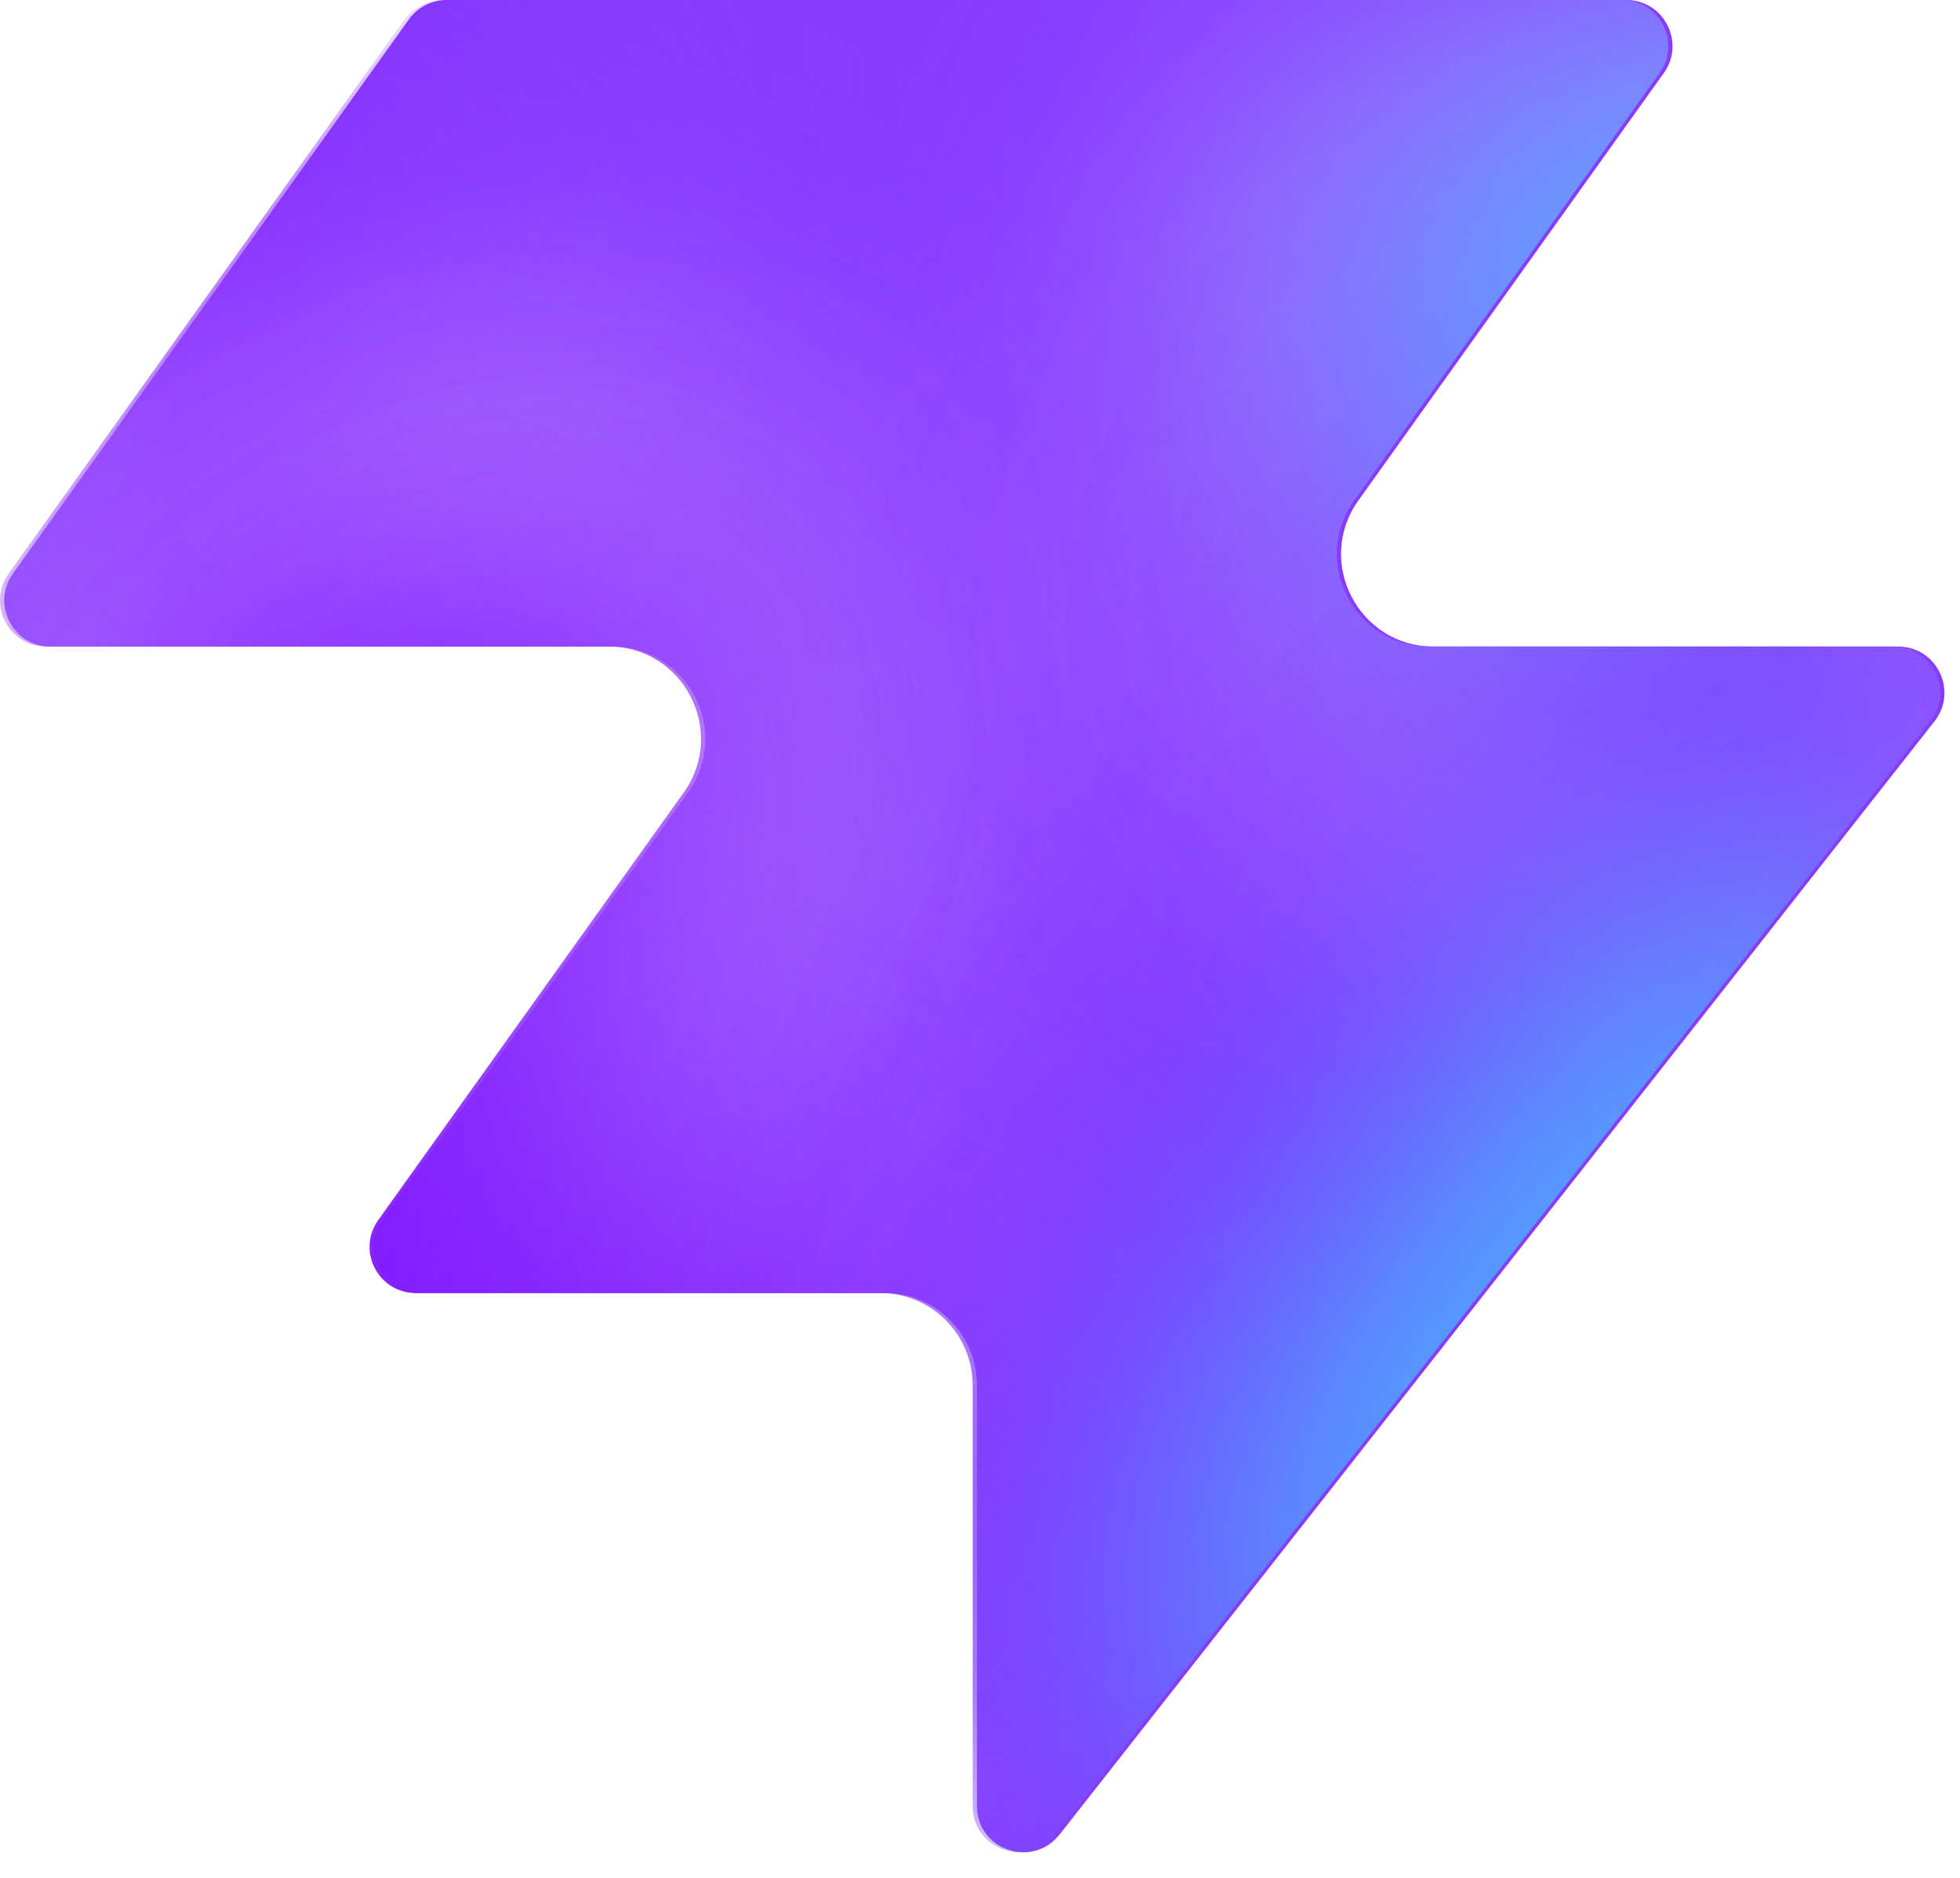
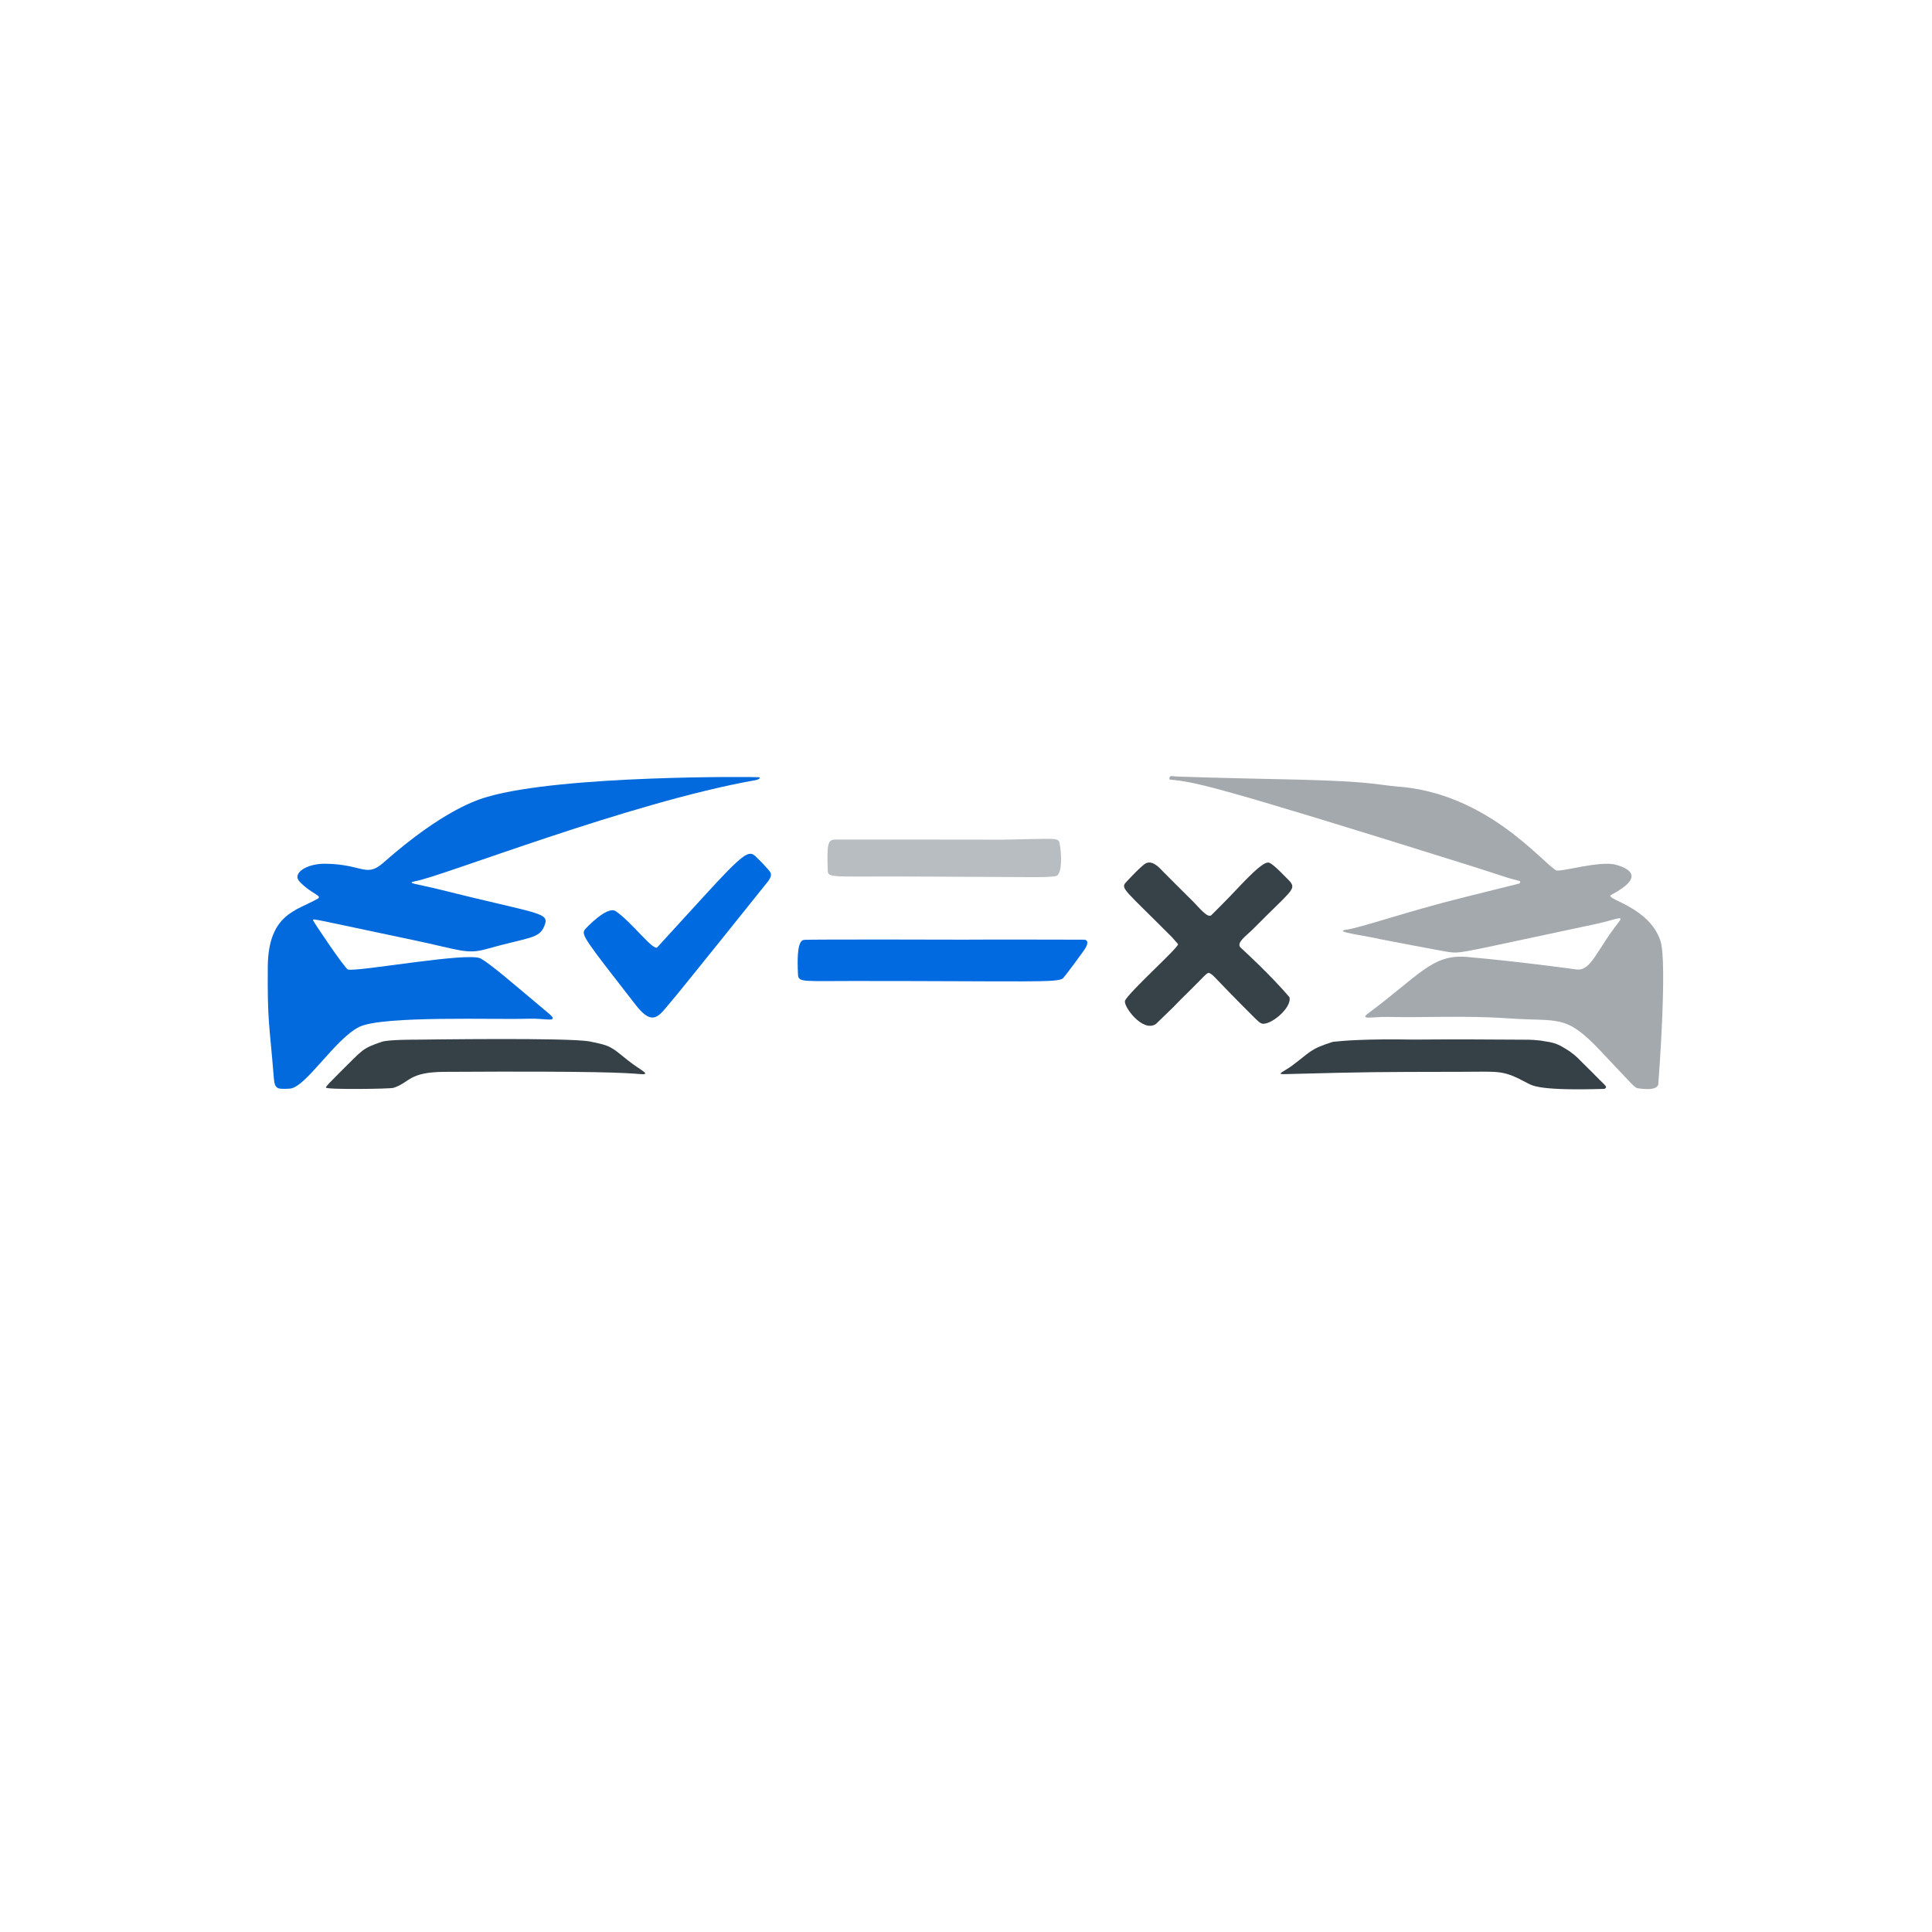
- <svg xmlns="http://www.w3.org/2000/svg" width="48" height="46" fill="none" viewBox="0 0 48 46">
-   <path fill="#863bff" d="M25.946 44.938c-.664.845-2.021.375-2.021-.698V33.937a2.26 2.26 0 0 0-2.262-2.262H10.287c-.92 0-1.456-1.04-.92-1.788l7.48-10.471c1.07-1.497 0-3.578-1.842-3.578H1.237c-.92 0-1.456-1.04-.92-1.788L10.013.474c.214-.297.556-.474.92-.474h28.894c.92 0 1.456 1.04.92 1.788l-7.48 10.471c-1.07 1.498 0 3.579 1.842 3.579h11.377c.943 0 1.473 1.088.89 1.83L25.947 44.94z" style="fill:#863bff;fill:color(display-p3 .525 .23 1);fill-opacity:1" />
-   <mask id="a" width="48" height="46" x="0" y="0" maskUnits="userSpaceOnUse" style="mask-type:alpha">
-     <path fill="#000" d="M25.842 44.938c-.664.844-2.021.375-2.021-.698V33.937a2.26 2.26 0 0 0-2.262-2.262H10.183c-.92 0-1.456-1.04-.92-1.788l7.48-10.471c1.07-1.498 0-3.579-1.842-3.579H1.133c-.92 0-1.456-1.04-.92-1.787L9.91.473c.214-.297.556-.474.92-.474h28.894c.92 0 1.456 1.04.92 1.788l-7.48 10.471c-1.07 1.498 0 3.578 1.842 3.578h11.377c.943 0 1.473 1.088.89 1.832L25.843 44.94z" style="fill:#000;fill-opacity:1" />
-   </mask>
-   <g mask="url(#a)">
-     <g filter="url(#b)">
-       <ellipse cx="5.508" cy="14.704" fill="#ede6ff" rx="5.508" ry="14.704" style="fill:#ede6ff;fill:color(display-p3 .927 .903 1);fill-opacity:1" transform="matrix(.00324 1 1 -.00324 -4.47 31.516)" />
-     </g>
-     <g filter="url(#c)">
-       <ellipse cx="10.399" cy="29.851" fill="#ede6ff" rx="10.399" ry="29.851" style="fill:#ede6ff;fill:color(display-p3 .927 .903 1);fill-opacity:1" transform="matrix(.00324 1 1 -.00324 -39.328 7.883)" />
-     </g>
-     <g filter="url(#d)">
-       <ellipse cx="5.508" cy="30.487" fill="#7e14ff" rx="5.508" ry="30.487" style="fill:#7e14ff;fill:color(display-p3 .492 .077 1);fill-opacity:1" transform="rotate(89.814 -25.913 -14.639)scale(1 -1)" />
-     </g>
-     <g filter="url(#e)">
-       <ellipse cx="5.508" cy="30.599" fill="#7e14ff" rx="5.508" ry="30.599" style="fill:#7e14ff;fill:color(display-p3 .492 .077 1);fill-opacity:1" transform="rotate(89.814 -32.644 -3.334)scale(1 -1)" />
-     </g>
-     <g filter="url(#f)">
-       <ellipse cx="5.508" cy="30.599" fill="#7e14ff" rx="5.508" ry="30.599" style="fill:#7e14ff;fill:color(display-p3 .492 .077 1);fill-opacity:1" transform="matrix(.00324 1 1 -.00324 -34.34 30.47)" />
-     </g>
-     <g filter="url(#g)">
-       <ellipse cx="14.072" cy="22.078" fill="#ede6ff" rx="14.072" ry="22.078" style="fill:#ede6ff;fill:color(display-p3 .927 .903 1);fill-opacity:1" transform="rotate(93.35 24.506 48.493)scale(-1 1)" />
-     </g>
-     <g filter="url(#h)">
-       <ellipse cx="3.47" cy="21.501" fill="#7e14ff" rx="3.47" ry="21.501" style="fill:#7e14ff;fill:color(display-p3 .492 .077 1);fill-opacity:1" transform="rotate(89.009 28.708 47.59)scale(-1 1)" />
-     </g>
-     <g filter="url(#i)">
-       <ellipse cx="3.47" cy="21.501" fill="#7e14ff" rx="3.47" ry="21.501" style="fill:#7e14ff;fill:color(display-p3 .492 .077 1);fill-opacity:1" transform="rotate(89.009 28.708 47.59)scale(-1 1)" />
-     </g>
-     <g filter="url(#j)">
-       <ellipse cx=".387" cy="8.972" fill="#7e14ff" rx="4.407" ry="29.108" style="fill:#7e14ff;fill:color(display-p3 .492 .077 1);fill-opacity:1" transform="rotate(39.51 .387 8.972)" />
-     </g>
-     <g filter="url(#k)">
-       <ellipse cx="47.523" cy="-6.092" fill="#7e14ff" rx="4.407" ry="29.108" style="fill:#7e14ff;fill:color(display-p3 .492 .077 1);fill-opacity:1" transform="rotate(37.892 47.523 -6.092)" />
-     </g>
-     <g filter="url(#l)">
-       <ellipse cx="41.412" cy="6.333" fill="#47bfff" rx="5.971" ry="9.665" style="fill:#47bfff;fill:color(display-p3 .28 .748 1);fill-opacity:1" transform="rotate(37.892 41.412 6.333)" />
-     </g>
-     <g filter="url(#m)">
-       <ellipse cx="-1.879" cy="38.332" fill="#7e14ff" rx="4.407" ry="29.108" style="fill:#7e14ff;fill:color(display-p3 .492 .077 1);fill-opacity:1" transform="rotate(37.892 -1.88 38.332)" />
-     </g>
-     <g filter="url(#n)">
-       <ellipse cx="-1.879" cy="38.332" fill="#7e14ff" rx="4.407" ry="29.108" style="fill:#7e14ff;fill:color(display-p3 .492 .077 1);fill-opacity:1" transform="rotate(37.892 -1.88 38.332)" />
-     </g>
-     <g filter="url(#o)">
-       <ellipse cx="35.651" cy="29.907" fill="#7e14ff" rx="4.407" ry="29.108" style="fill:#7e14ff;fill:color(display-p3 .492 .077 1);fill-opacity:1" transform="rotate(37.892 35.651 29.907)" />
-     </g>
-     <g filter="url(#p)">
-       <ellipse cx="38.418" cy="32.4" fill="#47bfff" rx="5.971" ry="15.297" style="fill:#47bfff;fill:color(display-p3 .28 .748 1);fill-opacity:1" transform="rotate(37.892 38.418 32.4)" />
-     </g>
+ <svg xmlns="http://www.w3.org/2000/svg" width="100%" height="100%" viewBox="0 0 1024 1024" version="1.1" xml:space="preserve" style="fill-rule:evenodd;clip-rule:evenodd;stroke-linejoin:round;stroke-miterlimit:2;">
+   <g id="Background">
+     <path d="M619.789,413.129c-0.012,-2.54 1.151,-1.652 3.72,-1.56c50.138,1.782 85.136,1.174 107.947,4.243c0.719,0.097 6.473,0.871 9.007,1.051c47.276,3.362 76.295,39.548 84.188,44.379c2.101,1.286 23.352,-5.322 31.89,-2.883c19.877,5.677 -2.556,15.633 -2.945,16.198c-1.655,2.405 20.582,6.46 26.471,24.069c3.801,11.365 -1.058,75.559 -1.132,75.951c-0.161,0.844 -0.7,3.676 -10.5,2.277c-2.258,-0.322 -2.043,-0.819 -20.28,-20.032c-18.597,-19.591 -21.652,-15.163 -48.679,-17.073c-22.44,-1.586 -45.491,-0.3 -63.986,-0.761c-7.414,-0.184 -15.273,1.789 -10.396,-1.834c27.235,-20.233 34.11,-31.564 52.44,-29.952c26.799,2.356 53.303,5.986 57.924,6.619c7.84,1.074 10.516,-9.856 22.522,-25.112c3.165,-4.022 -1.898,-1.14 -12.413,1.086c-70.81,14.992 -70.857,15.596 -77.098,14.882c-2.884,-0.33 -36.769,-6.84 -37.033,-6.909c-6.301,-1.656 -25.77,-3.976 -17.844,-5.012c7.603,-0.993 31.945,-9.605 61.961,-17.066c2.381,-0.592 29.736,-7.391 29.76,-7.419c1.464,-1.694 -0.53,-1.244 -6.692,-3.2c-9.087,-2.885 -8.96,-2.995 -18.038,-5.839c-144.255,-45.205 -146.713,-44.432 -160.794,-46.103Z" style="fill:#a4a9ad;fill-opacity:0.99;" />
+     <path d="M510.5,498.044c9.148,-0.111 62.089,-0.015 64.033,0.009c0.494,0.006 3.97,0.183 -0.369,6.17c-0.836,1.154 -8.816,12.167 -10.729,14.218c-2.372,2.545 -17.598,1.519 -110.934,1.507c-27.151,-0.003 -29.333,0.825 -29.552,-3.483c-0.91,-17.922 2.011,-18.194 3.498,-18.332c2.957,-0.275 81.901,-0.144 84.053,-0.09Z" style="fill:#0069e1;fill-opacity:0.99;" />
+     <path d="M404.307,457.681c3.621,4.472 6.096,4.849 2.719,9.511c-0.354,0.488 -47.579,59.422 -51.24,63.558c-6.049,6.835 -9.254,14.204 -18.69,2.092c-27.054,-34.724 -29.058,-37.316 -27.187,-40.068c0.534,-0.785 11.92,-12.803 16.364,-9.874c8.101,5.338 19.614,20.867 22.013,19.281c0.116,-0.076 22.785,-24.923 24.764,-27.092c21.087,-23.112 23.785,-24.429 27.257,-21.374c0.338,0.298 0.296,0.294 3.999,3.966Z" style="fill:#006be1;fill-opacity:1;" />
+     <path d="M202.425,552.156c3.558,-1.188 18.074,-1.119 19.074,-1.12c2.606,-0.002 80.121,-1.181 91.038,0.968c11.289,2.222 11.235,2.74 20.315,10.039c6.226,5.005 12.859,7.741 6.63,7.25c-8.293,-0.654 -21.156,-1.668 -103.983,-1.187c-19.033,0.111 -18.114,5.608 -26.971,8.476c-1.767,0.572 -35.428,1.04 -35.774,-0.145c-0.172,-0.59 4.127,-4.772 4.52,-5.154c1.752,-1.704 1.847,-1.934 3.983,-4.023c10.89,-10.649 10.481,-11.534 21.168,-15.103Z" style="fill:#343f46;fill-opacity:0.99;" />
+     <path d="M531.496,445.042c27.704,-0.519 28.013,-0.904 29.73,0.743c0.848,0.813 2.826,17.971 -1.748,18.601c-6.101,0.839 -6.121,0.452 -76.979,0.199c-41.404,-0.148 -43.648,0.881 -43.772,-3.101c-0.417,-13.371 -0.214,-16.425 3.781,-16.491c0.24,-0.004 83.835,-0.023 88.988,0.049Z" style="fill:#b8bdc2;fill-opacity:0.99;" />
+     <path d="M612.677,542.72c-7.034,4.835 -17.509,-9.604 -16.375,-12.319c1.837,-4.396 28.161,-27.983 28.07,-29.889c-0.019,-0.39 -0.229,-0.272 -3.149,-3.736c-24.879,-25 -27.453,-25.848 -24.495,-29.068c0.803,-0.874 8.446,-9.192 10.769,-10.214c3.9,-1.716 7.838,3.391 9.241,4.763c1.264,1.236 4.047,4.058 7.004,7l9.022,8.976c2.454,2.44 7.372,8.722 9.301,6.805c1.042,-1.036 8.599,-8.548 12.854,-13.112c15.153,-16.251 16.897,-15.236 18.514,-14.295c2.657,1.546 7.863,7.158 10.337,9.624c3.337,4.233 0.443,4.879 -19.493,25.028c-3.686,3.726 -9.433,7.494 -6.637,10.053c2.17,1.986 15.714,14.378 25.804,26.199c1.394,6.006 -10.98,15.626 -14.899,13.876c-1.158,-0.517 -0.994,-0.61 -3.305,-2.646c-22.073,-21.989 -21.565,-22.59 -23.942,-23.884c-1.622,-0.883 -1.534,0.309 -15.509,13.896l-3.954,4.074c-4.573,4.501 -4.589,4.382 -9.157,8.868Z" style="fill:#364047;fill-opacity:0.99;" />
+     <path d="M847.745,572.258c2.775,2.672 3.714,3.504 3.487,4.155c-0.042,0.119 -0.727,0.714 -0.812,0.717c-33.241,0.996 -37.847,-1.464 -40.729,-3.003c-13.367,-7.138 -14.153,-6.091 -35.195,-6.048c-47.023,0.096 -46.953,0.019 -93.958,1.241c-4.347,0.113 0.224,-1.56 3.738,-4.106c10.485,-7.712 9.743,-9.108 22.156,-13.009c0.196,-0.019 0.697,-0.077 0.822,-0.09c0.077,-0.008 0.157,-0.017 0.239,-0.026c4.485,-0.475 16.501,-1.532 42.004,-1.082c5.043,0.007 4.94,-0.02 10.006,-0.063c3.68,0.035 3.647,-0.161 45.999,0.104c5.508,0.055 5.433,-0.09 10.992,0.474c7.887,1.252 8.485,1.307 15.286,5.588c4.406,3.209 4.112,3.408 7.963,7.144l4.028,3.97l3.972,4.035Z" style="fill:#353f46;fill-opacity:0.99;" />
+     <path d="M400.491,413.488c-66.531,11.735 -165.839,50.96 -180.322,53.562c-5.701,1.024 1.352,1.526 12.376,4.291c53.26,13.361 58.881,12.078 56.067,19.2c-2.832,7.168 -7.497,5.914 -31.208,12.573c-10.013,2.812 -14.333,0.196 -37.863,-4.759c-52.959,-11.153 -53.517,-11.563 -53.671,-10.729c-0.098,0.529 16.903,25.656 18.501,26.21c4.381,1.519 63.825,-9.453 70.386,-5.81c5.413,3.006 16.669,12.832 36.076,29.123c6.227,5.227 -2.211,2.454 -10.328,2.774c-16.809,0.662 -77.568,-1.803 -90.105,4.367c-12.902,6.349 -28.482,32.386 -36.909,32.721c-6.072,0.242 -7.85,0.612 -8.34,-5.47c-2.378,-29.513 -3.44,-29.39 -3.222,-59.038c0.208,-28.288 15.405,-29.8 26.442,-36.161c2.761,-1.592 -3.435,-2.53 -9.606,-9.094c-4.121,-4.383 3.712,-9.59 13.728,-9.454c19.856,0.27 21.505,7.584 30.76,-0.584c31.871,-28.129 50.171,-33.444 55.187,-34.902c39.929,-11.599 142.405,-10.606 143.725,-10.366c1.362,0.248 -0.167,1.28 -1.674,1.545Z" style="fill:#0069dd;fill-opacity:0.99;" />
  </g>
-   <defs>
-     <filter id="b" width="60.045" height="41.654" x="-19.77" y="16.149" color-interpolation-filters="sRGB" filterUnits="userSpaceOnUse">
-       <feFlood flood-opacity="0" result="BackgroundImageFix" />
-       <feBlend in="SourceGraphic" in2="BackgroundImageFix" result="shape" />
-       <feGaussianBlur result="effect1_foregroundBlur_2002_17158" stdDeviation="7.659" />
-     </filter>
-     <filter id="c" width="90.34" height="51.437" x="-54.613" y="-7.533" color-interpolation-filters="sRGB" filterUnits="userSpaceOnUse">
-       <feFlood flood-opacity="0" result="BackgroundImageFix" />
-       <feBlend in="SourceGraphic" in2="BackgroundImageFix" result="shape" />
-       <feGaussianBlur result="effect1_foregroundBlur_2002_17158" stdDeviation="7.659" />
-     </filter>
-     <filter id="d" width="79.355" height="29.4" x="-49.64" y="2.03" color-interpolation-filters="sRGB" filterUnits="userSpaceOnUse">
-       <feFlood flood-opacity="0" result="BackgroundImageFix" />
-       <feBlend in="SourceGraphic" in2="BackgroundImageFix" result="shape" />
-       <feGaussianBlur result="effect1_foregroundBlur_2002_17158" stdDeviation="4.596" />
-     </filter>
-     <filter id="e" width="79.579" height="29.4" x="-45.045" y="20.029" color-interpolation-filters="sRGB" filterUnits="userSpaceOnUse">
-       <feFlood flood-opacity="0" result="BackgroundImageFix" />
-       <feBlend in="SourceGraphic" in2="BackgroundImageFix" result="shape" />
-       <feGaussianBlur result="effect1_foregroundBlur_2002_17158" stdDeviation="4.596" />
-     </filter>
-     <filter id="f" width="79.579" height="29.4" x="-43.513" y="21.178" color-interpolation-filters="sRGB" filterUnits="userSpaceOnUse">
-       <feFlood flood-opacity="0" result="BackgroundImageFix" />
-       <feBlend in="SourceGraphic" in2="BackgroundImageFix" result="shape" />
-       <feGaussianBlur result="effect1_foregroundBlur_2002_17158" stdDeviation="4.596" />
-     </filter>
-     <filter id="g" width="74.749" height="58.852" x="15.756" y="-17.901" color-interpolation-filters="sRGB" filterUnits="userSpaceOnUse">
-       <feFlood flood-opacity="0" result="BackgroundImageFix" />
-       <feBlend in="SourceGraphic" in2="BackgroundImageFix" result="shape" />
-       <feGaussianBlur result="effect1_foregroundBlur_2002_17158" stdDeviation="7.659" />
-     </filter>
-     <filter id="h" width="61.377" height="25.362" x="23.548" y="2.284" color-interpolation-filters="sRGB" filterUnits="userSpaceOnUse">
-       <feFlood flood-opacity="0" result="BackgroundImageFix" />
-       <feBlend in="SourceGraphic" in2="BackgroundImageFix" result="shape" />
-       <feGaussianBlur result="effect1_foregroundBlur_2002_17158" stdDeviation="4.596" />
-     </filter>
-     <filter id="i" width="61.377" height="25.362" x="23.548" y="2.284" color-interpolation-filters="sRGB" filterUnits="userSpaceOnUse">
-       <feFlood flood-opacity="0" result="BackgroundImageFix" />
-       <feBlend in="SourceGraphic" in2="BackgroundImageFix" result="shape" />
-       <feGaussianBlur result="effect1_foregroundBlur_2002_17158" stdDeviation="4.596" />
-     </filter>
-     <filter id="j" width="56.045" height="63.649" x="-27.636" y="-22.853" color-interpolation-filters="sRGB" filterUnits="userSpaceOnUse">
-       <feFlood flood-opacity="0" result="BackgroundImageFix" />
-       <feBlend in="SourceGraphic" in2="BackgroundImageFix" result="shape" />
-       <feGaussianBlur result="effect1_foregroundBlur_2002_17158" stdDeviation="4.596" />
-     </filter>
-     <filter id="k" width="54.814" height="64.646" x="20.116" y="-38.415" color-interpolation-filters="sRGB" filterUnits="userSpaceOnUse">
-       <feFlood flood-opacity="0" result="BackgroundImageFix" />
-       <feBlend in="SourceGraphic" in2="BackgroundImageFix" result="shape" />
-       <feGaussianBlur result="effect1_foregroundBlur_2002_17158" stdDeviation="4.596" />
-     </filter>
-     <filter id="l" width="33.541" height="35.313" x="24.641" y="-11.323" color-interpolation-filters="sRGB" filterUnits="userSpaceOnUse">
-       <feFlood flood-opacity="0" result="BackgroundImageFix" />
-       <feBlend in="SourceGraphic" in2="BackgroundImageFix" result="shape" />
-       <feGaussianBlur result="effect1_foregroundBlur_2002_17158" stdDeviation="4.596" />
-     </filter>
-     <filter id="m" width="54.814" height="64.646" x="-29.286" y="6.009" color-interpolation-filters="sRGB" filterUnits="userSpaceOnUse">
-       <feFlood flood-opacity="0" result="BackgroundImageFix" />
-       <feBlend in="SourceGraphic" in2="BackgroundImageFix" result="shape" />
-       <feGaussianBlur result="effect1_foregroundBlur_2002_17158" stdDeviation="4.596" />
-     </filter>
-     <filter id="n" width="54.814" height="64.646" x="-29.286" y="6.009" color-interpolation-filters="sRGB" filterUnits="userSpaceOnUse">
-       <feFlood flood-opacity="0" result="BackgroundImageFix" />
-       <feBlend in="SourceGraphic" in2="BackgroundImageFix" result="shape" />
-       <feGaussianBlur result="effect1_foregroundBlur_2002_17158" stdDeviation="4.596" />
-     </filter>
-     <filter id="o" width="54.814" height="64.646" x="8.244" y="-2.416" color-interpolation-filters="sRGB" filterUnits="userSpaceOnUse">
-       <feFlood flood-opacity="0" result="BackgroundImageFix" />
-       <feBlend in="SourceGraphic" in2="BackgroundImageFix" result="shape" />
-       <feGaussianBlur result="effect1_foregroundBlur_2002_17158" stdDeviation="4.596" />
-     </filter>
-     <filter id="p" width="39.409" height="43.623" x="18.713" y="10.588" color-interpolation-filters="sRGB" filterUnits="userSpaceOnUse">
-       <feFlood flood-opacity="0" result="BackgroundImageFix" />
-       <feBlend in="SourceGraphic" in2="BackgroundImageFix" result="shape" />
-       <feGaussianBlur result="effect1_foregroundBlur_2002_17158" stdDeviation="4.596" />
-     </filter>
-   </defs>
</svg>
